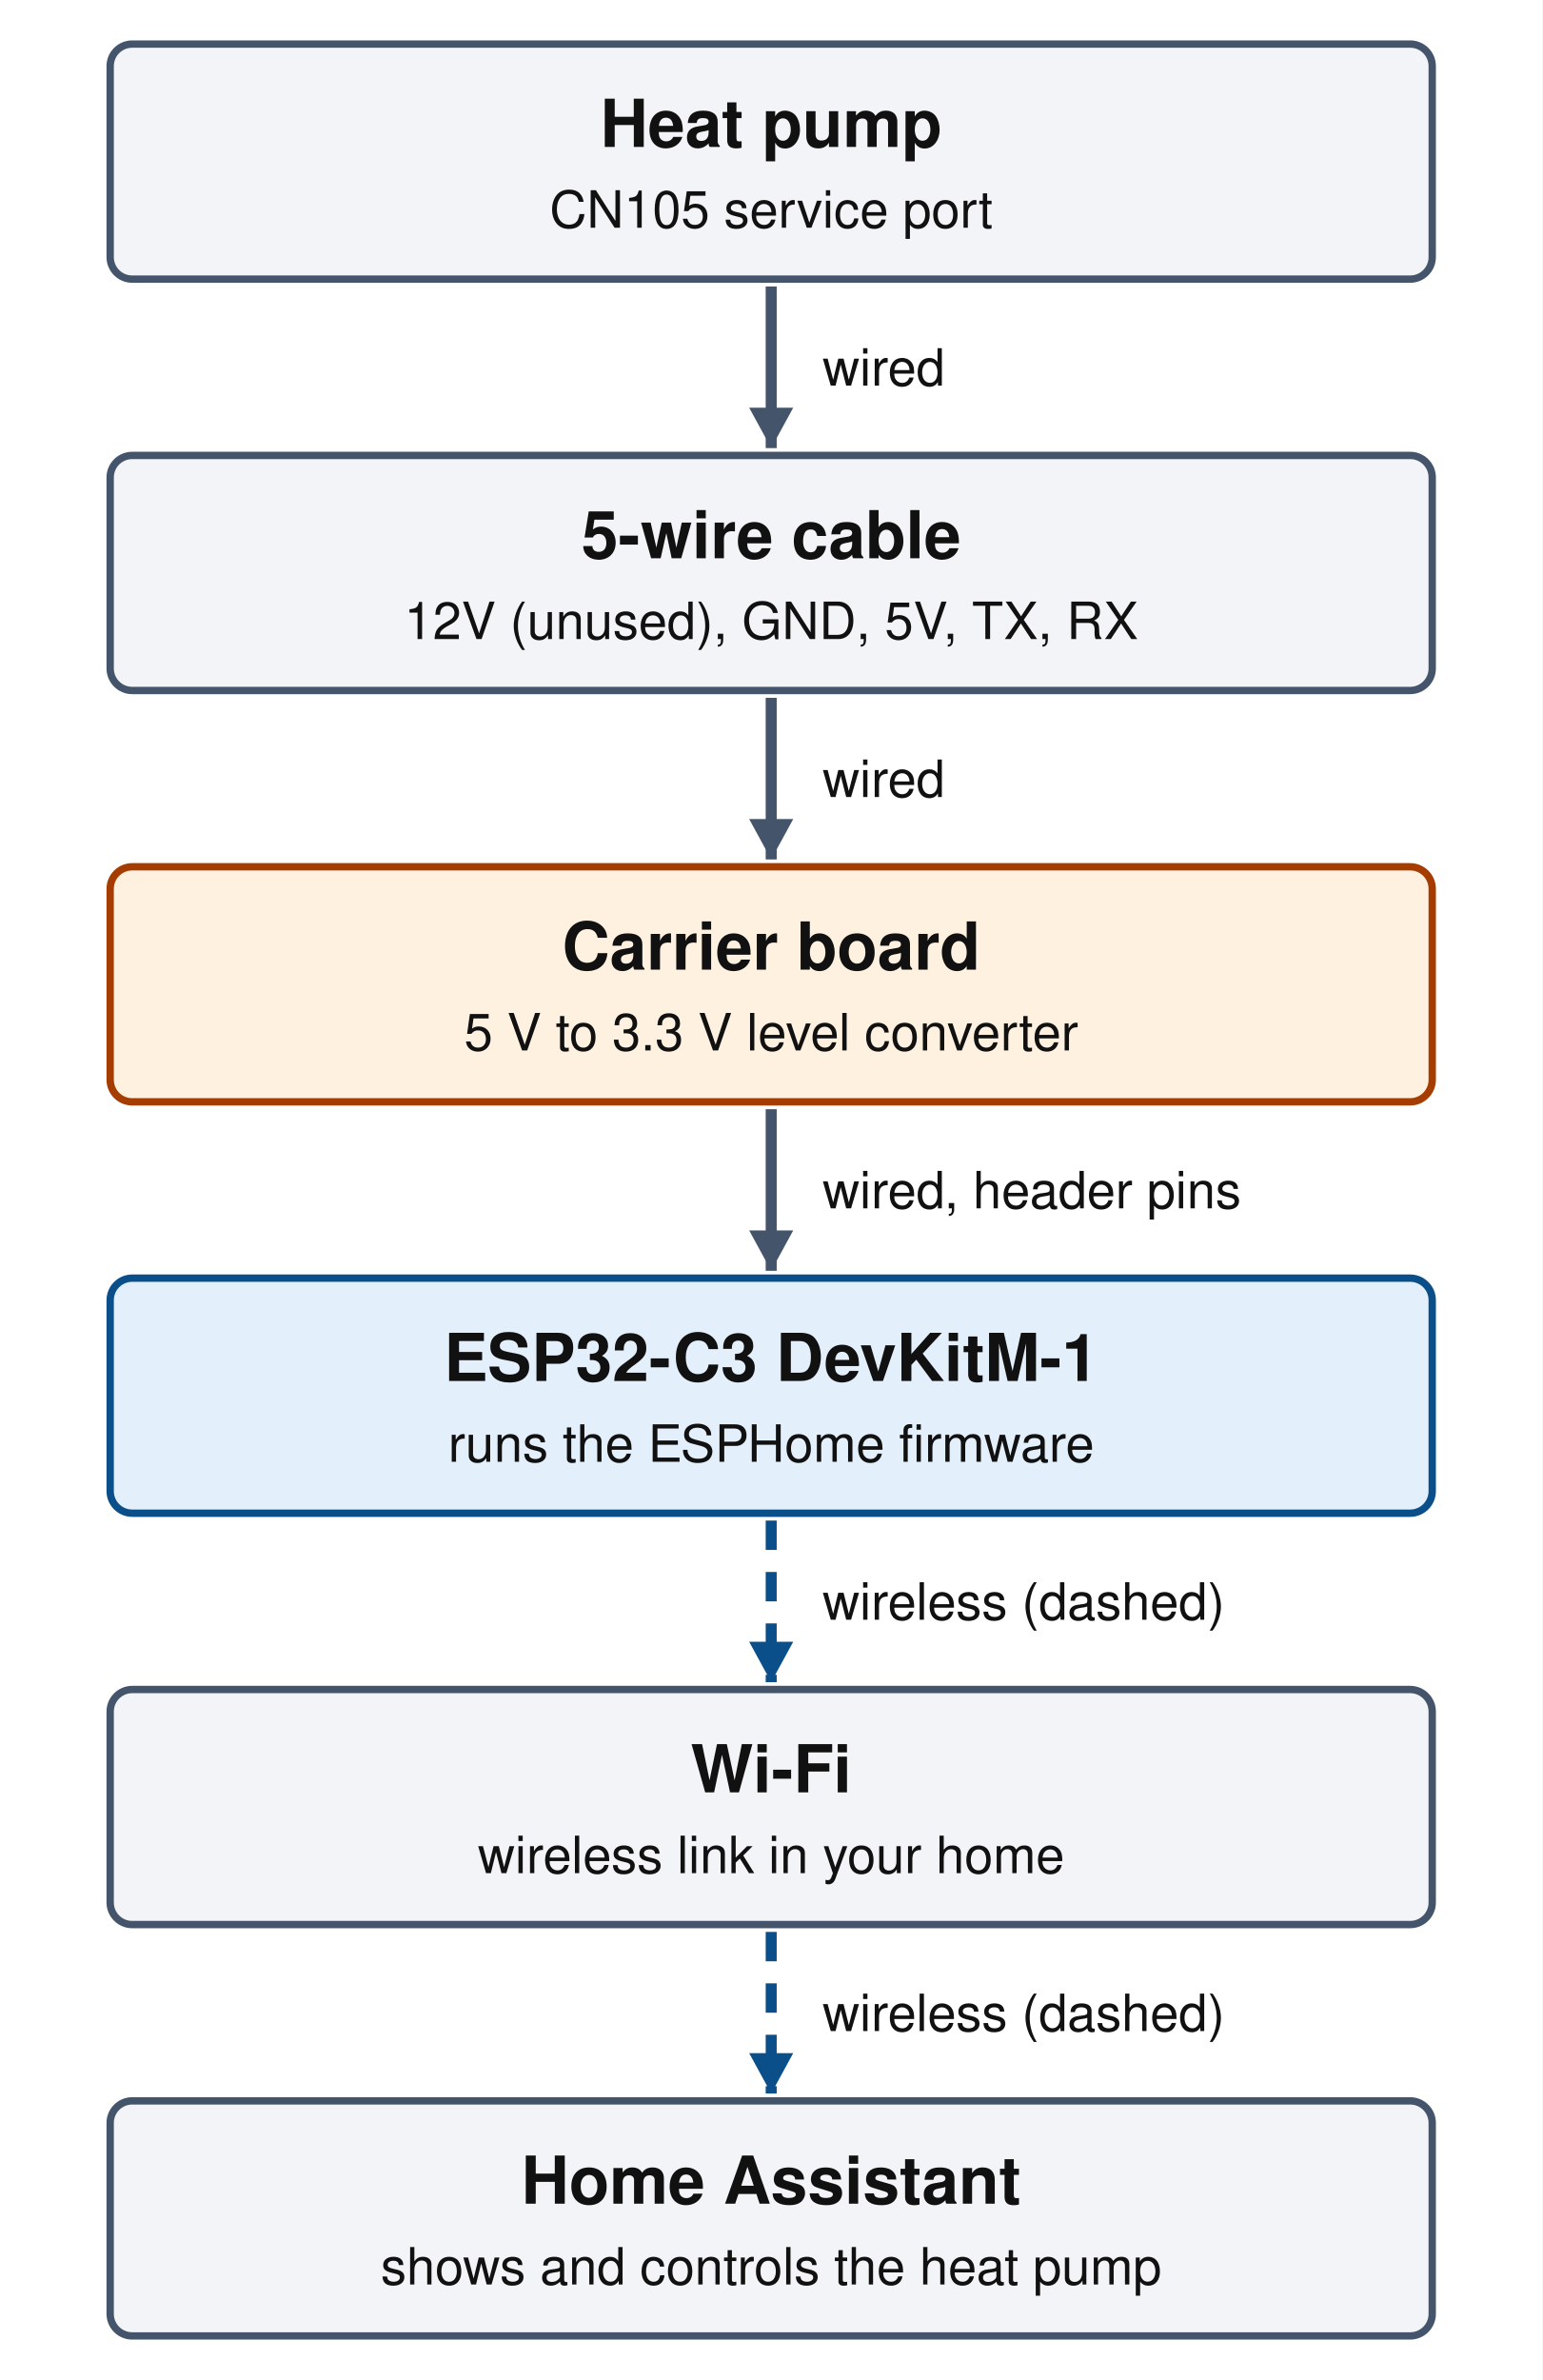
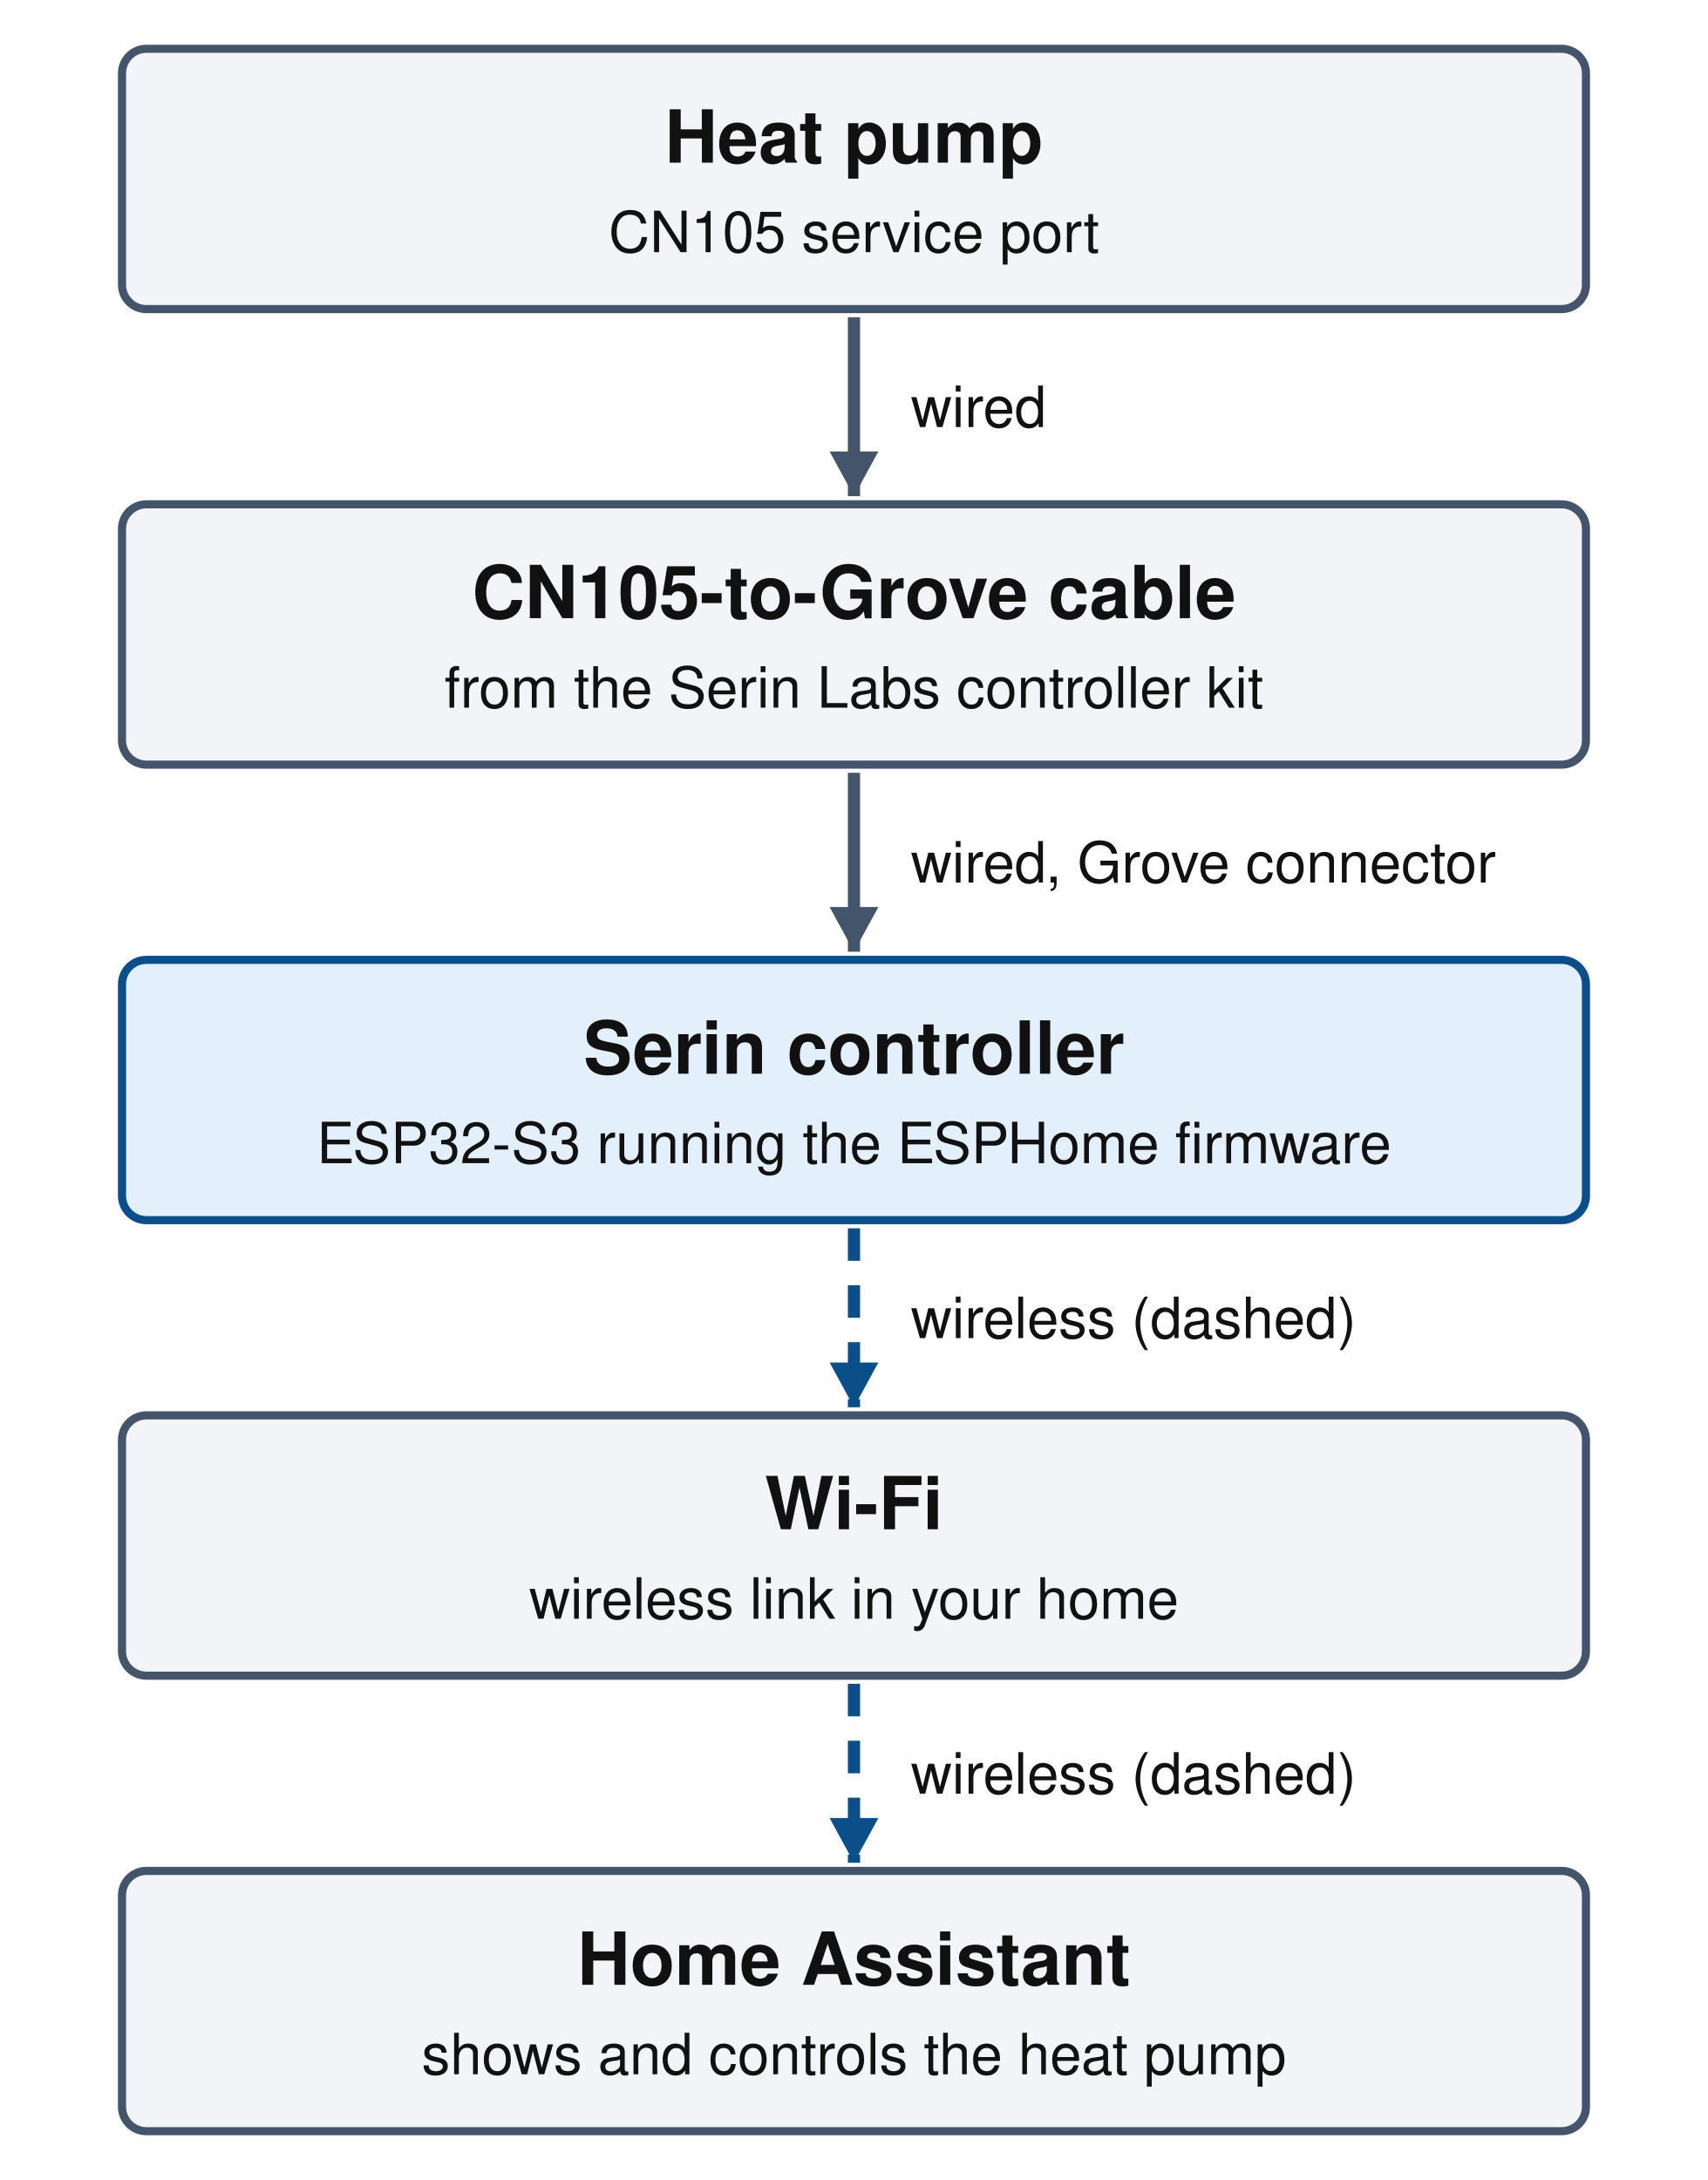
- <svg xmlns="http://www.w3.org/2000/svg" viewBox="0 0 420 648" width="100%" role="img" aria-labelledby="t d" font-family="Helvetica, Arial, sans-serif">
-   <rect x="0" y="0" width="420" height="648" fill="#ffffff" />
+ <svg xmlns="http://www.w3.org/2000/svg" viewBox="0 0 420 536" width="100%" role="img" aria-labelledby="t d" font-family="Helvetica, Arial, sans-serif">
+   <rect x="0" y="0" width="420" height="536" fill="#ffffff" />
  <rect x="30" y="12" width="360" height="64" rx="6" fill="#f2f4f7" stroke="#44546a" stroke-width="2" />
  <text x="210" y="40" font-size="18" text-anchor="middle" font-weight="bold" fill="#111111">Heat pump</text>
  <text x="210" y="62" font-size="14" text-anchor="middle" font-weight="normal" fill="#111111">CN105 service port</text>
  <path d="M210 78 L210 122" fill="none" stroke="#44546a" stroke-width="3" />
-   <polygon points="210,122 204.0,111.0 216.0,111.0" fill="#44546a" />
+   <polygon points="210,122 204.0,111 216.0,111" fill="#44546a" />
  <text x="224" y="105" font-size="14" text-anchor="start" font-weight="normal" fill="#111111">wired</text>
  <rect x="30" y="124" width="360" height="64" rx="6" fill="#f2f4f7" stroke="#44546a" stroke-width="2" />
-   <text x="210" y="152" font-size="18" text-anchor="middle" font-weight="bold" fill="#111111">5-wire cable</text>
-   <text x="210" y="174" font-size="14" text-anchor="middle" font-weight="normal" fill="#111111">12V (unused), GND, 5V, TX, RX</text>
+   <text x="210" y="152" font-size="18" text-anchor="middle" font-weight="bold" fill="#111111">CN105-to-Grove cable</text>
+   <text x="210" y="174" font-size="14" text-anchor="middle" font-weight="normal" fill="#111111">from the Serin Labs controller kit</text>
  <path d="M210 190 L210 234" fill="none" stroke="#44546a" stroke-width="3" />
-   <polygon points="210,234 204.0,223.0 216.0,223.0" fill="#44546a" />
-   <text x="224" y="217" font-size="14" text-anchor="start" font-weight="normal" fill="#111111">wired</text>
-   <rect x="30" y="236" width="360" height="64" rx="6" fill="#fff1e0" stroke="#a63d00" stroke-width="2" />
-   <text x="210" y="264" font-size="18" text-anchor="middle" font-weight="bold" fill="#111111">Carrier board</text>
-   <text x="210" y="286" font-size="14" text-anchor="middle" font-weight="normal" fill="#111111">5 V to 3.3 V level converter</text>
-   <path d="M210 302 L210 346" fill="none" stroke="#44546a" stroke-width="3" />
-   <polygon points="210,346 204.0,335.0 216.0,335.0" fill="#44546a" />
-   <text x="224" y="329" font-size="14" text-anchor="start" font-weight="normal" fill="#111111">wired, header pins</text>
-   <rect x="30" y="348" width="360" height="64" rx="6" fill="#e3f0fb" stroke="#0b4f8a" stroke-width="2" />
-   <text x="210" y="376" font-size="18" text-anchor="middle" font-weight="bold" fill="#111111">ESP32-C3 DevKitM-1</text>
-   <text x="210" y="398" font-size="14" text-anchor="middle" font-weight="normal" fill="#111111">runs the ESPHome firmware</text>
+   <polygon points="210,234 204.0,223 216.0,223" fill="#44546a" />
+   <text x="224" y="217" font-size="14" text-anchor="start" font-weight="normal" fill="#111111">wired, Grove connector</text>
+   <rect x="30" y="236" width="360" height="64" rx="6" fill="#e3f0fb" stroke="#0b4f8a" stroke-width="2" />
+   <text x="210" y="264" font-size="18" text-anchor="middle" font-weight="bold" fill="#111111">Serin controller</text>
+   <text x="210" y="286" font-size="14" text-anchor="middle" font-weight="normal" fill="#111111">ESP32-S3 running the ESPHome firmware</text>
+   <path d="M210 302 L210 346" fill="none" stroke="#0b4f8a" stroke-width="3" stroke-dasharray="8 6" />
+   <polygon points="210,346 204.0,335 216.0,335" fill="#0b4f8a" />
+   <text x="224" y="329" font-size="14" text-anchor="start" font-weight="normal" fill="#111111">wireless (dashed)</text>
+   <rect x="30" y="348" width="360" height="64" rx="6" fill="#f2f4f7" stroke="#44546a" stroke-width="2" />
+   <text x="210" y="376" font-size="18" text-anchor="middle" font-weight="bold" fill="#111111">Wi-Fi</text>
+   <text x="210" y="398" font-size="14" text-anchor="middle" font-weight="normal" fill="#111111">wireless link in your home</text>
  <path d="M210 414 L210 458" fill="none" stroke="#0b4f8a" stroke-width="3" stroke-dasharray="8 6" />
-   <polygon points="210,458 204.0,447.0 216.0,447.0" fill="#0b4f8a" />
+   <polygon points="210,458 204.0,447 216.0,447" fill="#0b4f8a" />
  <text x="224" y="441" font-size="14" text-anchor="start" font-weight="normal" fill="#111111">wireless (dashed)</text>
  <rect x="30" y="460" width="360" height="64" rx="6" fill="#f2f4f7" stroke="#44546a" stroke-width="2" />
-   <text x="210" y="488" font-size="18" text-anchor="middle" font-weight="bold" fill="#111111">Wi-Fi</text>
-   <text x="210" y="510" font-size="14" text-anchor="middle" font-weight="normal" fill="#111111">wireless link in your home</text>
-   <path d="M210 526 L210 570" fill="none" stroke="#0b4f8a" stroke-width="3" stroke-dasharray="8 6" />
-   <polygon points="210,570 204.0,559.0 216.0,559.0" fill="#0b4f8a" />
-   <text x="224" y="553" font-size="14" text-anchor="start" font-weight="normal" fill="#111111">wireless (dashed)</text>
-   <rect x="30" y="572" width="360" height="64" rx="6" fill="#f2f4f7" stroke="#44546a" stroke-width="2" />
-   <text x="210" y="600" font-size="18" text-anchor="middle" font-weight="bold" fill="#111111">Home Assistant</text>
-   <text x="210" y="622" font-size="14" text-anchor="middle" font-weight="normal" fill="#111111">shows and controls the heat pump</text>
+   <text x="210" y="488" font-size="18" text-anchor="middle" font-weight="bold" fill="#111111">Home Assistant</text>
+   <text x="210" y="510" font-size="14" text-anchor="middle" font-weight="normal" fill="#111111">shows and controls the heat pump</text>
</svg>
